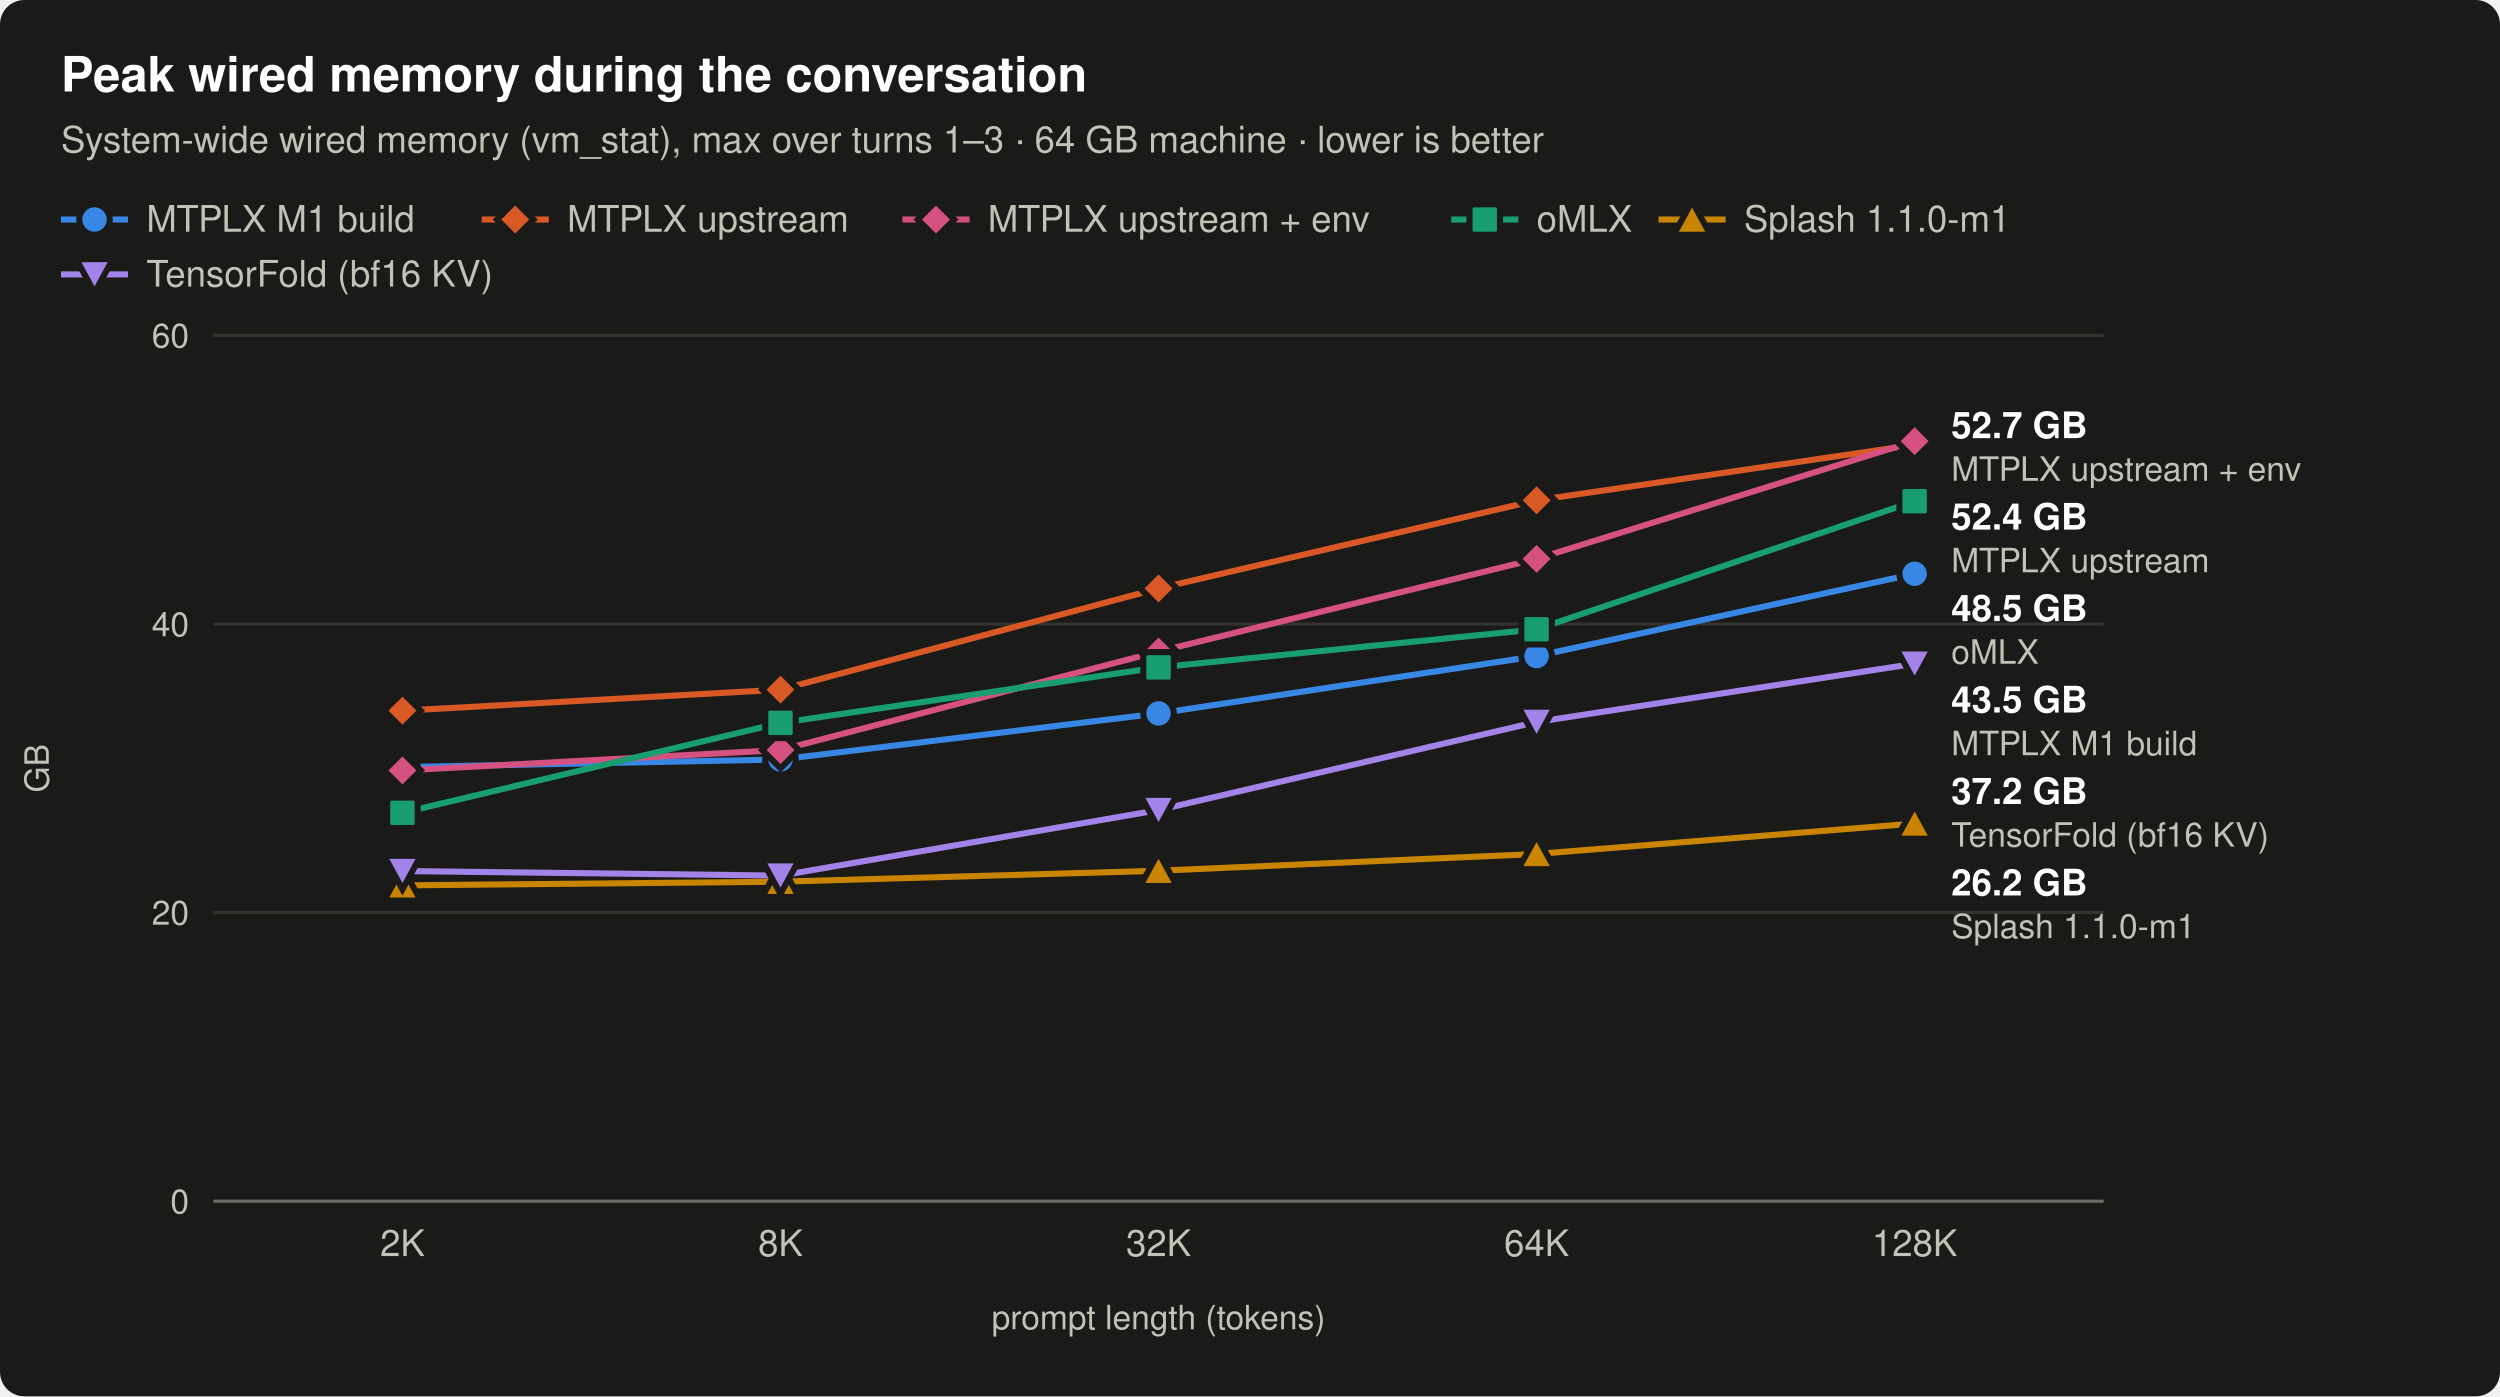
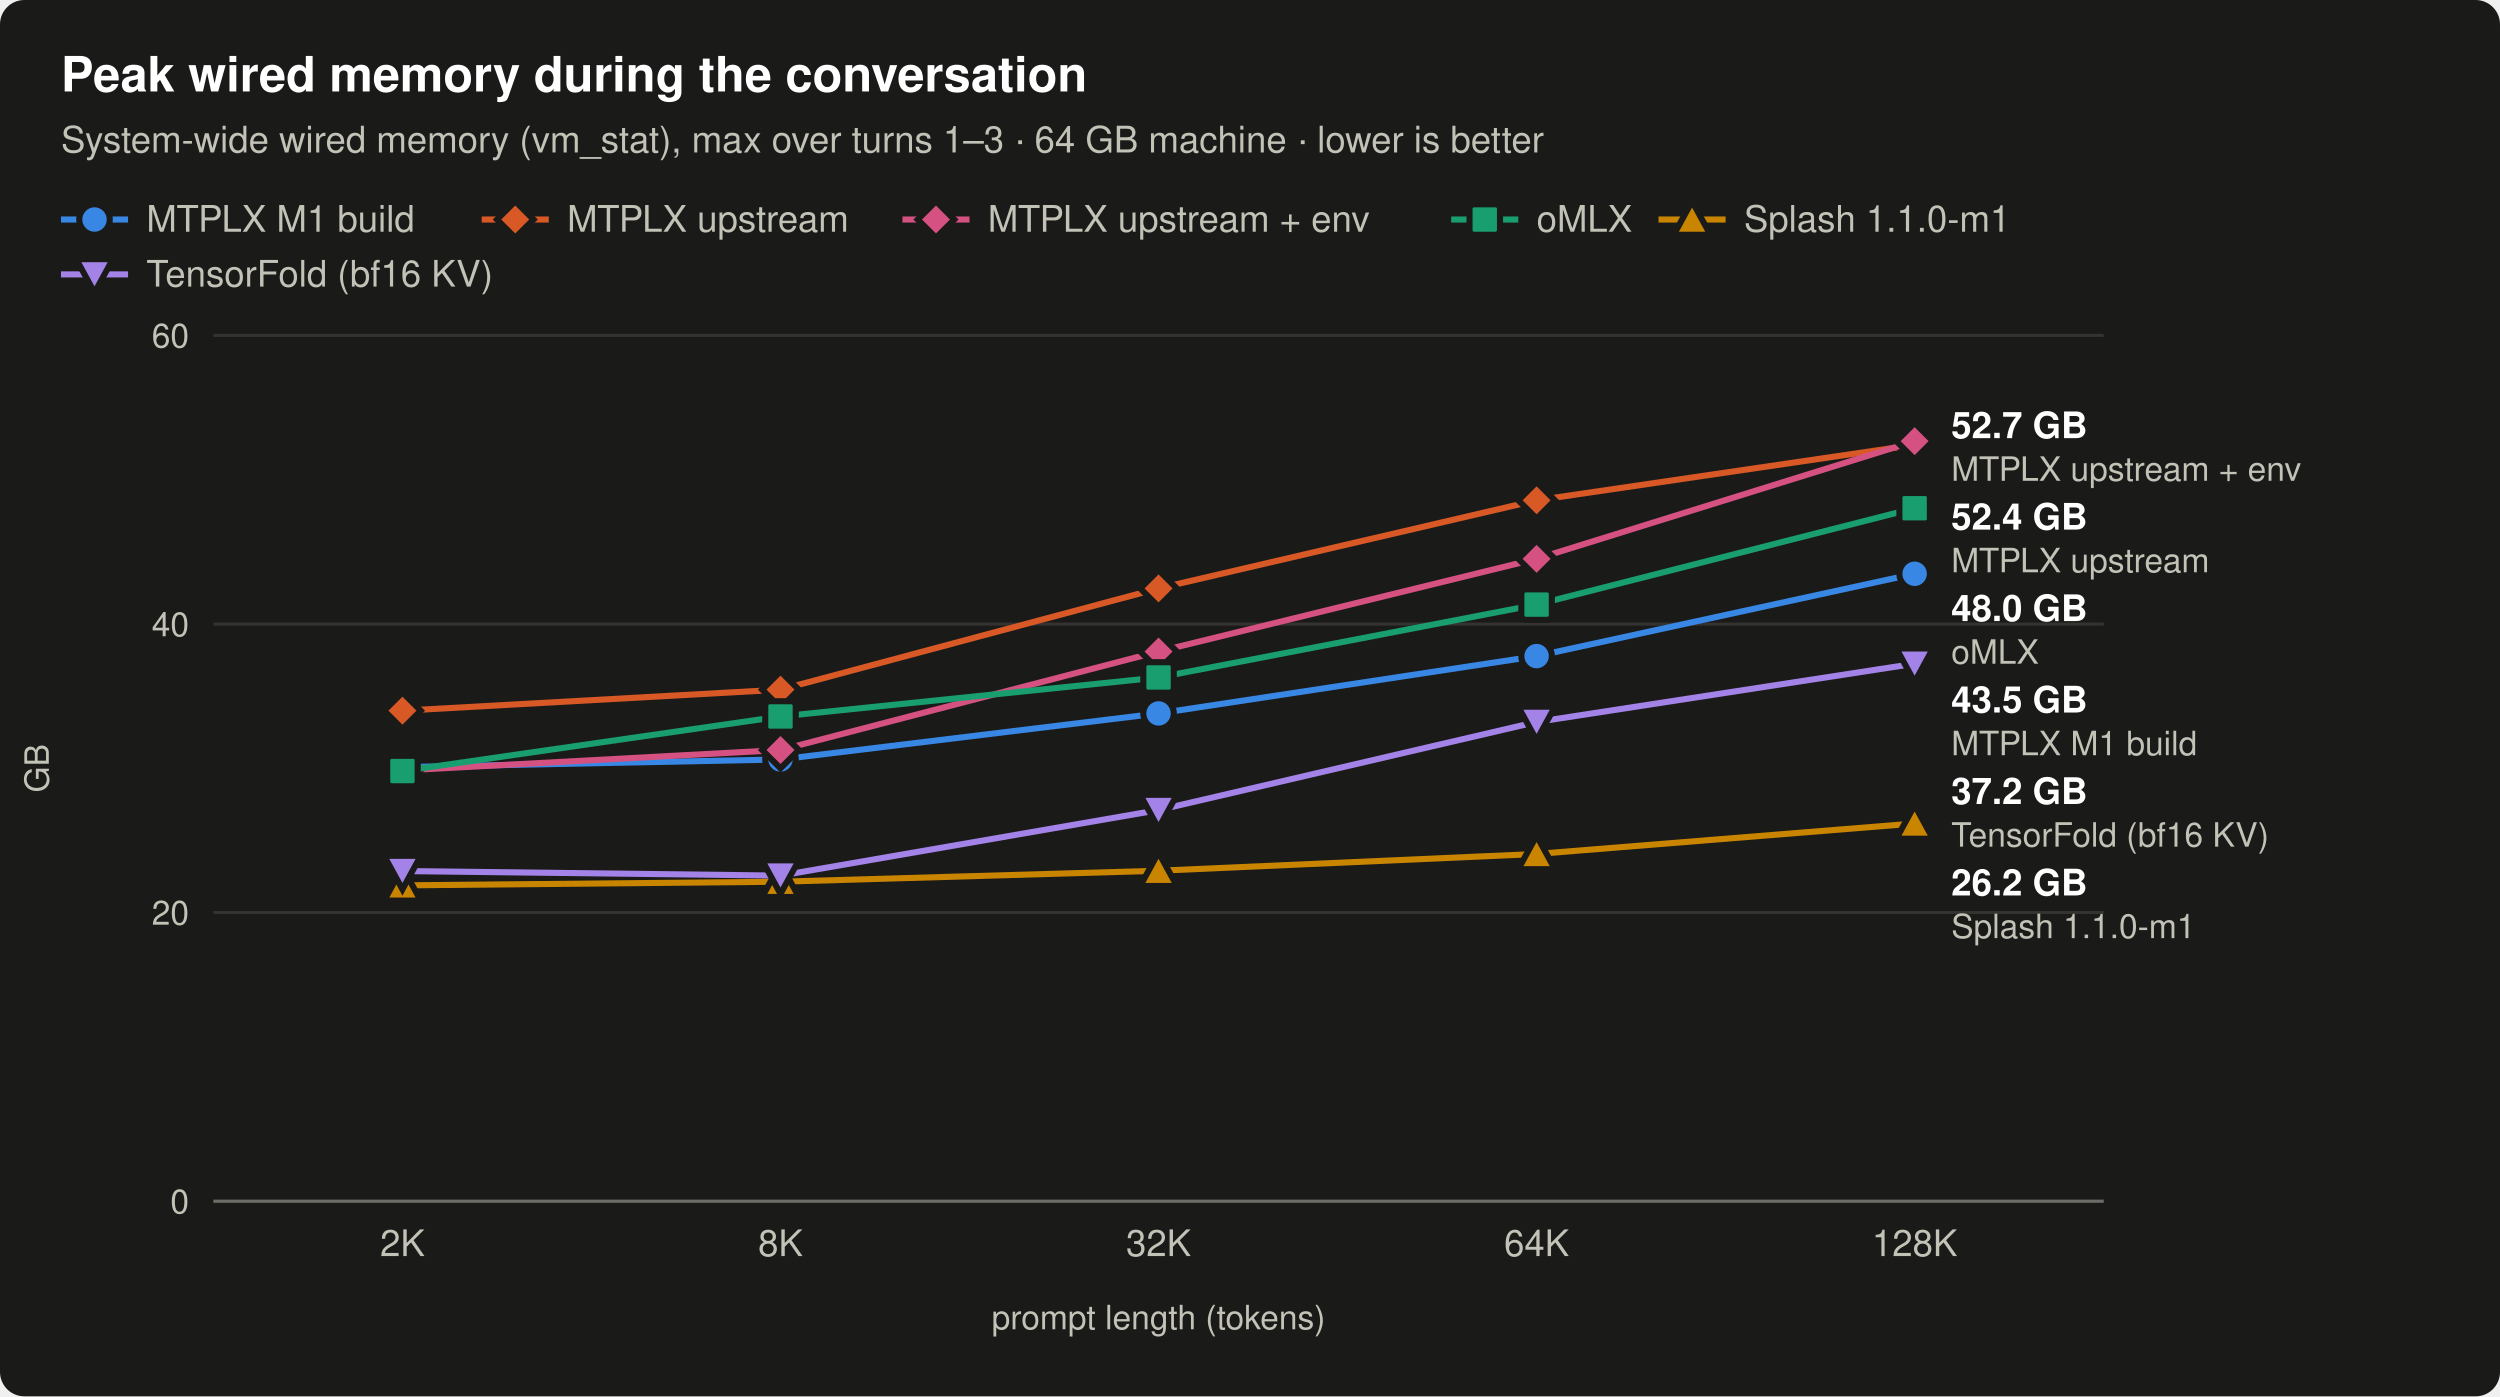
<svg xmlns="http://www.w3.org/2000/svg" viewBox="0 0 820 458" width="820" height="458" role="img" aria-label="Peak wired memory during the conversation" font-family="-apple-system,BlinkMacSystemFont,Segoe UI,Helvetica,Arial,sans-serif">
  <rect width="820" height="458" rx="8" fill="#1a1a19" />
  <text x="20" y="30" fill="#ffffff" font-size="16" font-weight="600">Peak wired memory during the conversation</text>
  <text x="20" y="50" fill="#c3c2b7" font-size="12">System-wide wired memory (vm_stat), max over turns 1–3 · 64 GB machine · lower is better</text>
  <line x1="20" x2="42" y1="72" y2="72" stroke="#3987e5" stroke-width="2" />
  <circle cx="31" cy="72" r="5" fill="#3987e5" stroke="#1a1a19" stroke-width="2" />
  <text x="48" y="76" fill="#c3c2b7" font-size="12">MTPLX M1 build</text>
  <line x1="158" x2="180" y1="72" y2="72" stroke="#d95926" stroke-width="2" />
  <path d="M169 66L175 72L169 78L163 72Z" fill="#d95926" stroke="#1a1a19" stroke-width="2" />
  <text x="186" y="76" fill="#c3c2b7" font-size="12">MTPLX upstream</text>
  <line x1="296" x2="318" y1="72" y2="72" stroke="#d55181" stroke-width="2" />
  <path d="M307 66L313 72L307 78L301 72Z" fill="#d55181" stroke="#1a1a19" stroke-width="2" />
  <text x="324" y="76" fill="#c3c2b7" font-size="12">MTPLX upstream + env</text>
  <line x1="476" x2="498" y1="72" y2="72" stroke="#199e70" stroke-width="2" />
  <rect x="482" y="67" width="10" height="10" rx="1.5" fill="#199e70" stroke="#1a1a19" stroke-width="2" />
  <text x="504" y="76" fill="#c3c2b7" font-size="12">oMLX</text>
  <line x1="544" x2="566" y1="72" y2="72" stroke="#c98500" stroke-width="2" />
  <path d="M555 66L561 77L549 77Z" fill="#c98500" stroke="#1a1a19" stroke-width="2" />
  <text x="572" y="76" fill="#c3c2b7" font-size="12">Splash 1.1.0-m1</text>
  <line x1="20" x2="42" y1="90" y2="90" stroke="#a483e8" stroke-width="2" />
  <path d="M31 96L37 85L25 85Z" fill="#a483e8" stroke="#1a1a19" stroke-width="2" />
  <text x="48" y="94" fill="#c3c2b7" font-size="12">TensorFold (bf16 KV)</text>
  <line x1="70" x2="690" y1="394.0" y2="394.0" stroke="#34332f" />
  <text x="62" y="398.0" fill="#c3c2b7" font-size="11" text-anchor="end">0</text>
  <line x1="70" x2="690" y1="299.3" y2="299.3" stroke="#34332f" />
  <text x="62" y="303.3" fill="#c3c2b7" font-size="11" text-anchor="end">20</text>
  <line x1="70" x2="690" y1="204.7" y2="204.7" stroke="#34332f" />
  <text x="62" y="208.7" fill="#c3c2b7" font-size="11" text-anchor="end">40</text>
  <line x1="70" x2="690" y1="110.0" y2="110.0" stroke="#34332f" />
  <text x="62" y="114.0" fill="#c3c2b7" font-size="11" text-anchor="end">60</text>
  <line x1="70" x2="690" y1="394" y2="394" stroke="#6d6c66" />
  <text x="132.0" y="412" fill="#c3c2b7" font-size="12" text-anchor="middle">2K</text>
  <text x="256.0" y="412" fill="#c3c2b7" font-size="12" text-anchor="middle">8K</text>
  <text x="380.0" y="412" fill="#c3c2b7" font-size="12" text-anchor="middle">32K</text>
  <text x="504.0" y="412" fill="#c3c2b7" font-size="12" text-anchor="middle">64K</text>
  <text x="628.0" y="412" fill="#c3c2b7" font-size="12" text-anchor="middle">128K</text>
  <text x="380.0" y="436" fill="#c3c2b7" font-size="11" text-anchor="middle">prompt length (tokens)</text>
  <text x="16" y="252.0" fill="#c3c2b7" font-size="11" text-anchor="middle" transform="rotate(-90 16 252.0)">GB</text>
  <polyline points="132.0,251.6 256.0,249.1 380.0,234.0 504.0,215.2 628.0,188.2" fill="none" stroke="#3987e5" stroke-width="2" stroke-linejoin="round" />
  <circle cx="132.0" cy="251.6" r="5" fill="#3987e5" stroke="#1a1a19" stroke-width="2" />
  <circle cx="256.0" cy="249.1" r="5" fill="#3987e5" stroke="#1a1a19" stroke-width="2" />
  <circle cx="380.0" cy="234.0" r="5" fill="#3987e5" stroke="#1a1a19" stroke-width="2" />
  <circle cx="504.0" cy="215.2" r="5" fill="#3987e5" stroke="#1a1a19" stroke-width="2" />
  <circle cx="628.0" cy="188.2" r="5" fill="#3987e5" stroke="#1a1a19" stroke-width="2" />
  <polyline points="132.0,233.1 256.0,226.2 380.0,193.0 504.0,164.1 628.0,145.9" fill="none" stroke="#d95926" stroke-width="2" stroke-linejoin="round" />
  <path d="M132.0 227.1L138.0 233.1L132.0 239.1L126.0 233.1Z" fill="#d95926" stroke="#1a1a19" stroke-width="2" />
  <path d="M256.0 220.2L262.0 226.2L256.0 232.2L250.0 226.2Z" fill="#d95926" stroke="#1a1a19" stroke-width="2" />
  <path d="M380.0 187.0L386.0 193.0L380.0 199.0L374.0 193.0Z" fill="#d95926" stroke="#1a1a19" stroke-width="2" />
  <path d="M504.0 158.1L510.0 164.1L504.0 170.1L498.0 164.1Z" fill="#d95926" stroke="#1a1a19" stroke-width="2" />
  <path d="M628.0 139.9L634.0 145.9L628.0 151.9L622.0 145.9Z" fill="#d95926" stroke="#1a1a19" stroke-width="2" />
  <polyline points="132.0,252.7 256.0,246.0 380.0,213.7 504.0,183.3 628.0,144.7" fill="none" stroke="#d55181" stroke-width="2" stroke-linejoin="round" />
  <path d="M132.0 246.7L138.0 252.7L132.0 258.7L126.0 252.7Z" fill="#d55181" stroke="#1a1a19" stroke-width="2" />
  <path d="M256.0 240.0L262.0 246.0L256.0 252.0L250.0 246.0Z" fill="#d55181" stroke="#1a1a19" stroke-width="2" />
  <path d="M380.0 207.7L386.0 213.7L380.0 219.7L374.0 213.7Z" fill="#d55181" stroke="#1a1a19" stroke-width="2" />
  <path d="M504.0 177.3L510.0 183.3L504.0 189.3L498.0 183.3Z" fill="#d55181" stroke="#1a1a19" stroke-width="2" />
  <path d="M628.0 138.7L634.0 144.7L628.0 150.7L622.0 144.7Z" fill="#d55181" stroke="#1a1a19" stroke-width="2" />
-   <polyline points="132.0,266.6 256.0,237.1 380.0,218.9 504.0,206.4 628.0,164.4" fill="none" stroke="#199e70" stroke-width="2" stroke-linejoin="round" />
-   <rect x="127.0" y="261.6" width="10" height="10" rx="1.5" fill="#199e70" stroke="#1a1a19" stroke-width="2" />
-   <rect x="251.0" y="232.1" width="10" height="10" rx="1.5" fill="#199e70" stroke="#1a1a19" stroke-width="2" />
-   <rect x="375.0" y="213.9" width="10" height="10" rx="1.5" fill="#199e70" stroke="#1a1a19" stroke-width="2" />
-   <rect x="499.0" y="201.4" width="10" height="10" rx="1.5" fill="#199e70" stroke="#1a1a19" stroke-width="2" />
-   <rect x="623.0" y="159.4" width="10" height="10" rx="1.5" fill="#199e70" stroke="#1a1a19" stroke-width="2" />
+   <polyline points="132.0,252.9 256.0,235.0 380.0,222.2 504.0,198.3 628.0,166.7" fill="none" stroke="#199e70" stroke-width="2" stroke-linejoin="round" />
+   <rect x="127.0" y="247.9" width="10" height="10" rx="1.5" fill="#199e70" stroke="#1a1a19" stroke-width="2" />
+   <rect x="251.0" y="230.0" width="10" height="10" rx="1.5" fill="#199e70" stroke="#1a1a19" stroke-width="2" />
+   <rect x="375.0" y="217.2" width="10" height="10" rx="1.5" fill="#199e70" stroke="#1a1a19" stroke-width="2" />
+   <rect x="499.0" y="193.3" width="10" height="10" rx="1.5" fill="#199e70" stroke="#1a1a19" stroke-width="2" />
+   <rect x="623.0" y="161.7" width="10" height="10" rx="1.5" fill="#199e70" stroke="#1a1a19" stroke-width="2" />
  <polyline points="132.0,290.4 256.0,289.2 380.0,285.6 504.0,280.1 628.0,270.1" fill="none" stroke="#c98500" stroke-width="2" stroke-linejoin="round" />
  <path d="M132.0 284.4L138.0 295.4L126.0 295.4Z" fill="#c98500" stroke="#1a1a19" stroke-width="2" />
  <path d="M256.0 283.2L262.0 294.2L250.0 294.2Z" fill="#c98500" stroke="#1a1a19" stroke-width="2" />
  <path d="M380.0 279.6L386.0 290.6L374.0 290.6Z" fill="#c98500" stroke="#1a1a19" stroke-width="2" />
  <path d="M504.0 274.1L510.0 285.1L498.0 285.1Z" fill="#c98500" stroke="#1a1a19" stroke-width="2" />
  <path d="M628.0 264.1L634.0 275.1L622.0 275.1Z" fill="#c98500" stroke="#1a1a19" stroke-width="2" />
  <polyline points="132.0,285.7 256.0,287.2 380.0,265.7 504.0,236.8 628.0,217.7" fill="none" stroke="#a483e8" stroke-width="2" stroke-linejoin="round" />
  <path d="M132.0 291.7L138.0 280.7L126.0 280.7Z" fill="#a483e8" stroke="#1a1a19" stroke-width="2" />
  <path d="M256.0 293.2L262.0 282.2L250.0 282.2Z" fill="#a483e8" stroke="#1a1a19" stroke-width="2" />
  <path d="M380.0 271.7L386.0 260.7L374.0 260.7Z" fill="#a483e8" stroke="#1a1a19" stroke-width="2" />
  <path d="M504.0 242.8L510.0 231.8L498.0 231.8Z" fill="#a483e8" stroke="#1a1a19" stroke-width="2" />
  <path d="M628.0 223.7L634.0 212.7L622.0 212.7Z" fill="#a483e8" stroke="#1a1a19" stroke-width="2" />
  <text x="640.0" y="143.7" fill="#ffffff" font-size="12" font-weight="600">52.7 GB</text>
  <text x="640.0" y="157.7" fill="#c3c2b7" font-size="11">MTPLX upstream + env</text>
  <text x="640.0" y="173.7" fill="#ffffff" font-size="12" font-weight="600">52.4 GB</text>
  <text x="640.0" y="187.7" fill="#c3c2b7" font-size="11">MTPLX upstream</text>
-   <text x="640.0" y="203.7" fill="#ffffff" font-size="12" font-weight="600">48.5 GB</text>
+   <text x="640.0" y="203.7" fill="#ffffff" font-size="12" font-weight="600">48.0 GB</text>
  <text x="640.0" y="217.7" fill="#c3c2b7" font-size="11">oMLX</text>
  <text x="640.0" y="233.7" fill="#ffffff" font-size="12" font-weight="600">43.5 GB</text>
  <text x="640.0" y="247.7" fill="#c3c2b7" font-size="11">MTPLX M1 build</text>
  <text x="640.0" y="263.7" fill="#ffffff" font-size="12" font-weight="600">37.2 GB</text>
  <text x="640.0" y="277.7" fill="#c3c2b7" font-size="11">TensorFold (bf16 KV)</text>
  <text x="640.0" y="293.7" fill="#ffffff" font-size="12" font-weight="600">26.2 GB</text>
  <text x="640.0" y="307.7" fill="#c3c2b7" font-size="11">Splash 1.1.0-m1</text>
</svg>
